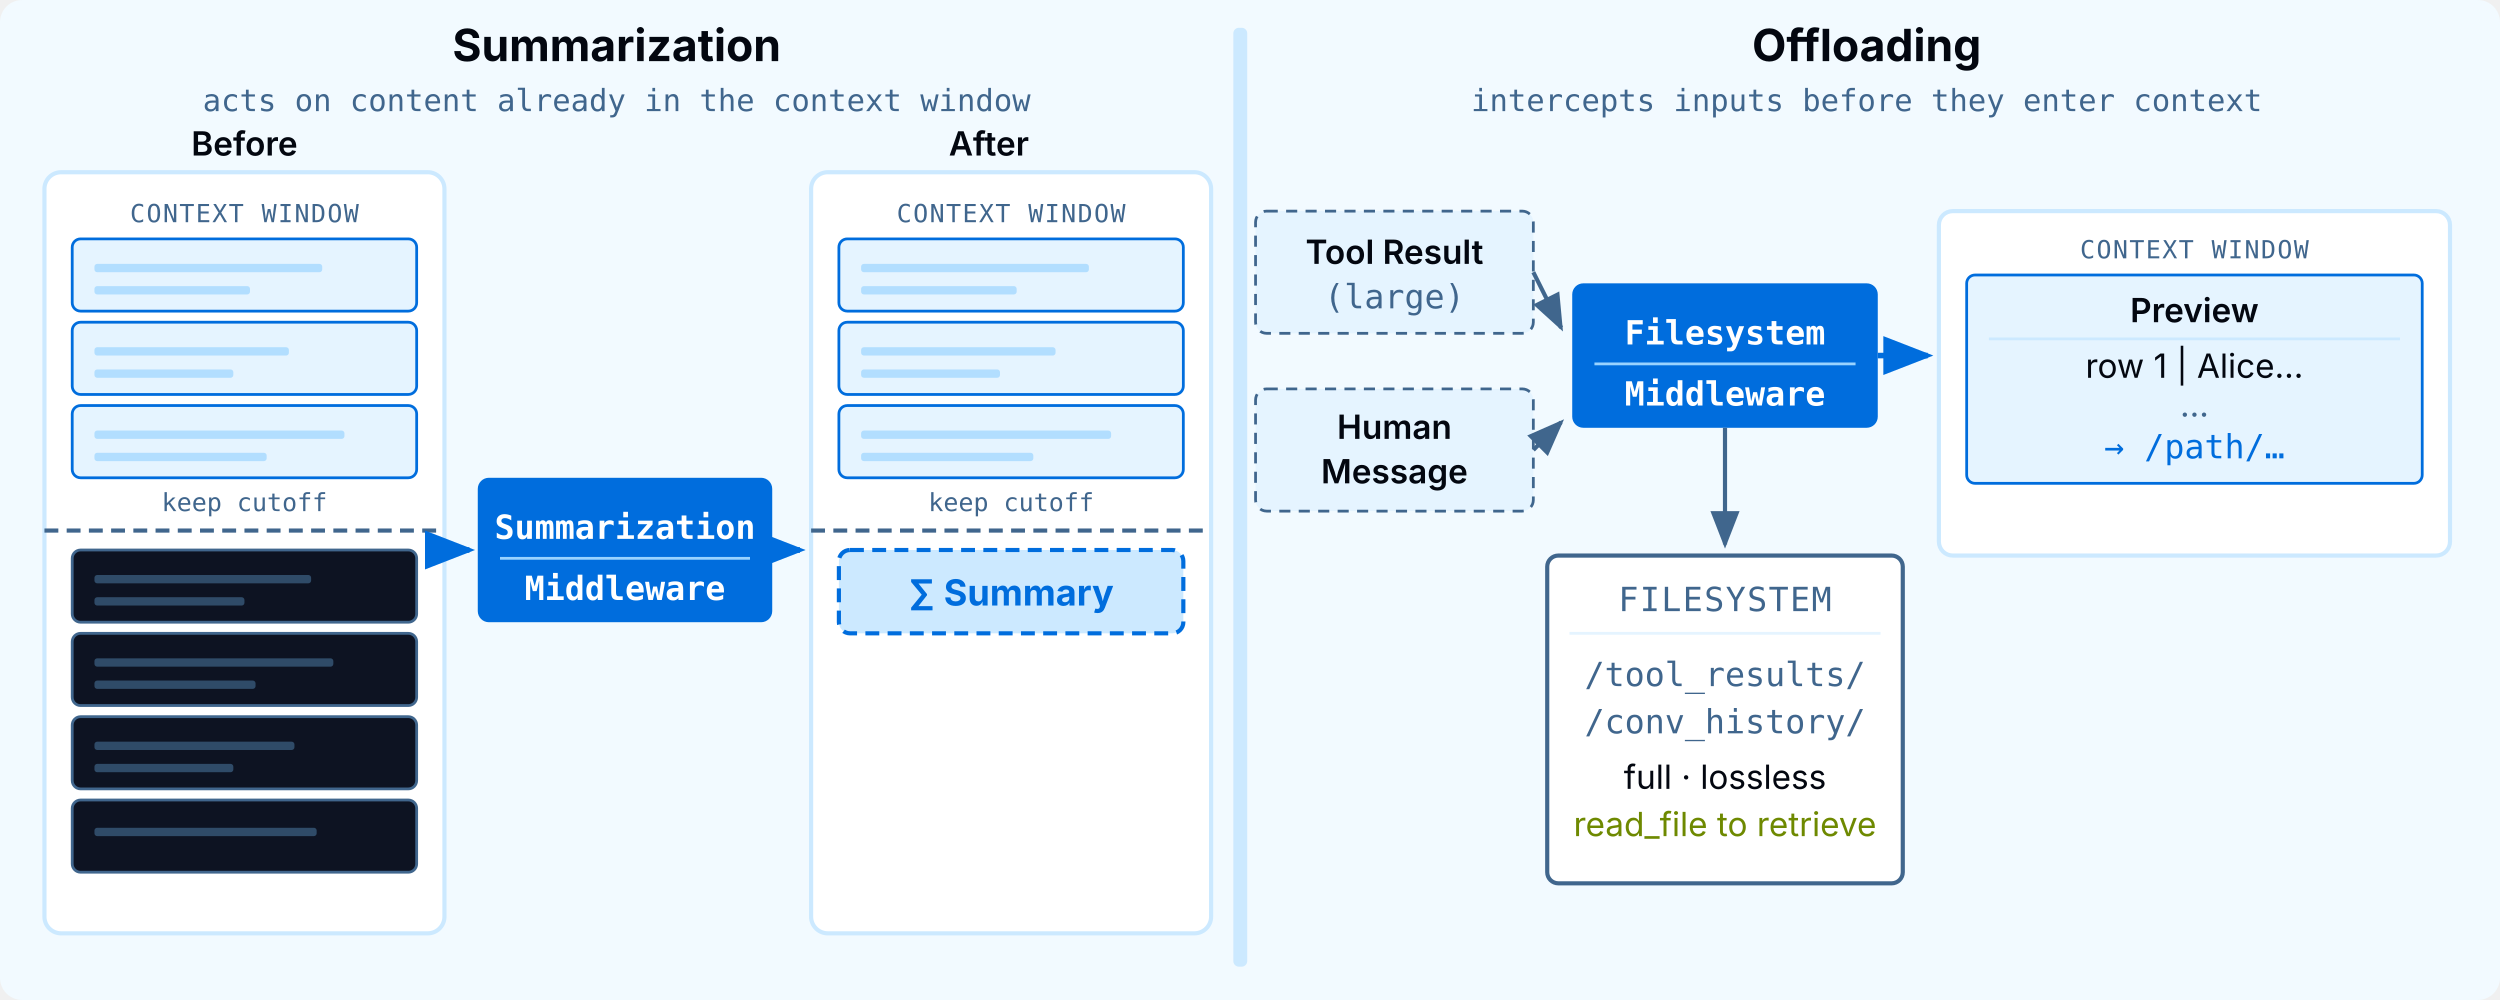
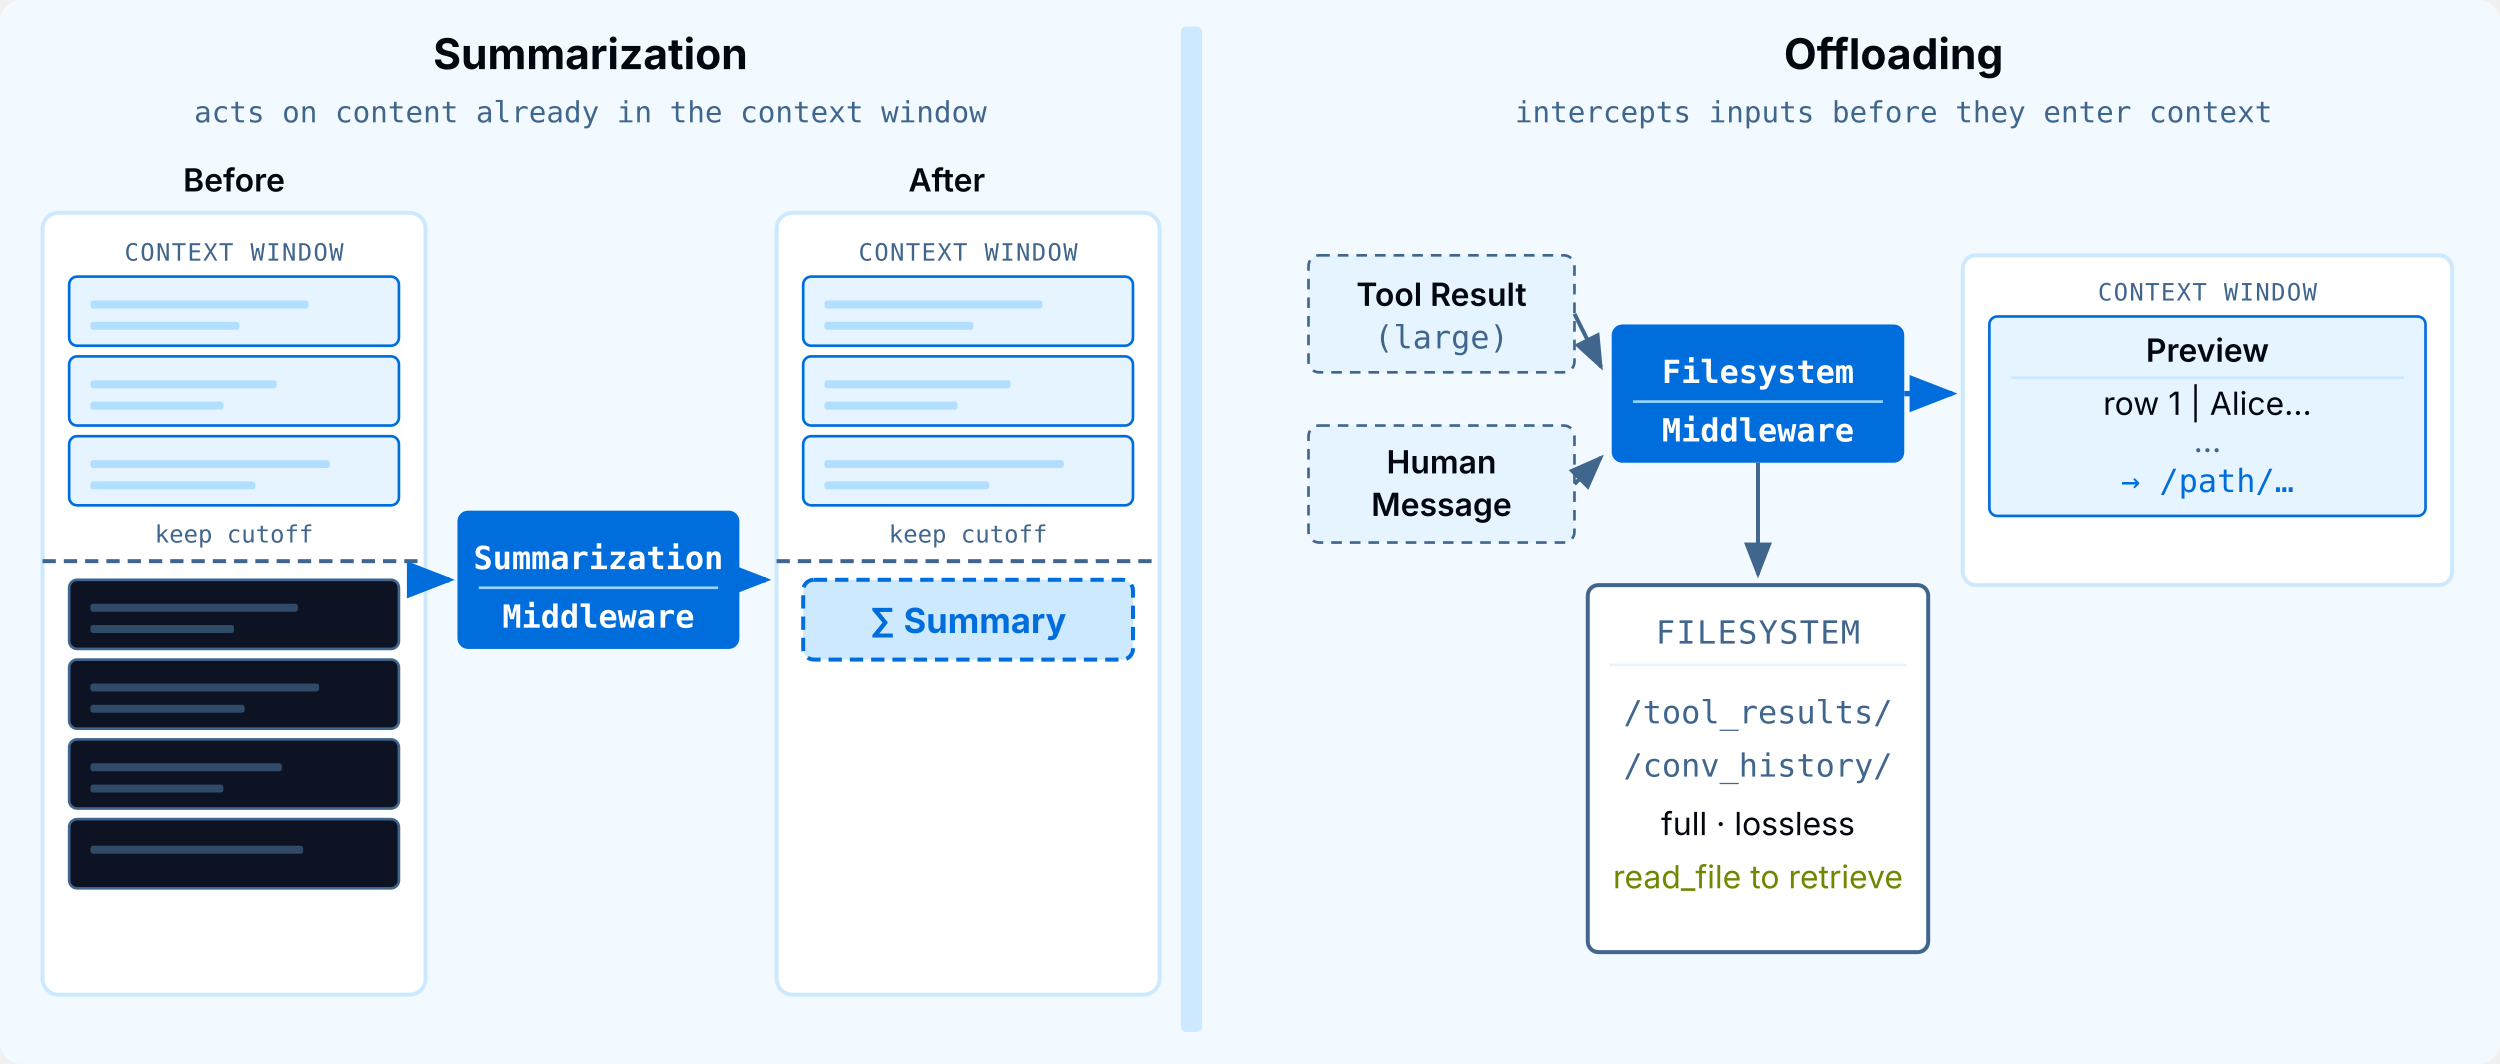
- <svg xmlns="http://www.w3.org/2000/svg" width="900" height="360" font-family="'Inter', -apple-system, BlinkMacSystemFont, 'Segoe UI', sans-serif">
-   <rect width="900" height="360" fill="#F2FAFF" rx="8" />
+ <svg xmlns="http://www.w3.org/2000/svg" width="940" height="400" font-family="'Inter', -apple-system, BlinkMacSystemFont, 'Segoe UI', sans-serif">
+   <rect width="940" height="400" fill="#F2FAFF" rx="8" />
  <defs>
    <marker id="arr-blue" markerWidth="9" markerHeight="7" refX="8" refY="3.5" orient="auto">
      <polygon points="0,0 9,3.5 0,7" fill="#006DDD" />
    </marker>
    <marker id="arr-mid" markerWidth="9" markerHeight="7" refX="8" refY="3.5" orient="auto">
      <polygon points="0,0 9,3.5 0,7" fill="#40668D" />
    </marker>
  </defs>
-   <rect x="444" y="10" width="5" height="338" rx="2" fill="#CCE9FF" />
-   <text x="222" y="22" text-anchor="middle" font-size="16" font-weight="700" fill="#030710">Summarization</text>
-   <text x="222" y="40" text-anchor="middle" font-size="11" fill="#40668D" font-family="'IBM Plex Mono', ui-monospace, SFMono-Regular, monospace">acts on content already in the context window</text>
-   <text x="88" y="56" text-anchor="middle" font-size="12" font-weight="600" fill="#030710">Before</text>
-   <text x="356" y="56" text-anchor="middle" font-size="12" font-weight="600" fill="#030710">After</text>
-   <rect x="16" y="62" width="144" height="274" rx="6" fill="#FFFFFF" stroke="#CCE9FF" stroke-width="1.5" />
-   <text x="88" y="80" text-anchor="middle" font-size="9" fill="#40668D" letter-spacing="0.5" font-family="'IBM Plex Mono', ui-monospace, SFMono-Regular, monospace">CONTEXT WINDOW</text>
-   <rect x="26" y="86" width="124" height="26" rx="3" fill="#E5F4FF" stroke="#006DDD" stroke-width="1" />
-   <rect x="34" y="95" width="82" height="3" rx="1" fill="#B2DEFF" />
-   <rect x="34" y="103" width="56" height="3" rx="1" fill="#B2DEFF" />
-   <rect x="26" y="116" width="124" height="26" rx="3" fill="#E5F4FF" stroke="#006DDD" stroke-width="1" />
-   <rect x="34" y="125" width="70" height="3" rx="1" fill="#B2DEFF" />
-   <rect x="34" y="133" width="50" height="3" rx="1" fill="#B2DEFF" />
-   <rect x="26" y="146" width="124" height="26" rx="3" fill="#E5F4FF" stroke="#006DDD" stroke-width="1" />
-   <rect x="34" y="155" width="90" height="3" rx="1" fill="#B2DEFF" />
-   <rect x="34" y="163" width="62" height="3" rx="1" fill="#B2DEFF" />
-   <text x="88" y="184" text-anchor="middle" font-size="9" fill="#40668D" font-family="'IBM Plex Mono', ui-monospace, SFMono-Regular, monospace">keep cutoff</text>
-   <line x1="16" y1="191" x2="160" y2="191" stroke="#40668D" stroke-width="1.5" stroke-dasharray="5,3" />
-   <rect x="26" y="198" width="124" height="26" rx="3" fill="#0D1322" stroke="#40668D" stroke-width="1" />
-   <rect x="34" y="207" width="78" height="3" rx="1" fill="#2F4B68" />
-   <rect x="34" y="215" width="54" height="3" rx="1" fill="#2F4B68" />
-   <rect x="26" y="228" width="124" height="26" rx="3" fill="#0D1322" stroke="#40668D" stroke-width="1" />
-   <rect x="34" y="237" width="86" height="3" rx="1" fill="#2F4B68" />
-   <rect x="34" y="245" width="58" height="3" rx="1" fill="#2F4B68" />
-   <rect x="26" y="258" width="124" height="26" rx="3" fill="#0D1322" stroke="#40668D" stroke-width="1" />
-   <rect x="34" y="267" width="72" height="3" rx="1" fill="#2F4B68" />
-   <rect x="34" y="275" width="50" height="3" rx="1" fill="#2F4B68" />
-   <rect x="26" y="288" width="124" height="26" rx="3" fill="#0D1322" stroke="#40668D" stroke-width="1" />
-   <rect x="34" y="298" width="80" height="3" rx="1" fill="#2F4B68" />
-   <line x1="160" y1="198" x2="169" y2="198" stroke="#006DDD" stroke-width="2" marker-end="url(#arr-blue)" />
-   <line x1="279" y1="198" x2="288" y2="198" stroke="#006DDD" stroke-width="2" marker-end="url(#arr-blue)" />
-   <rect x="172" y="172" width="106" height="52" rx="4" fill="#006DDD" />
-   <text x="225" y="194" text-anchor="middle" font-size="12" font-weight="700" fill="#FFFFFF" font-family="'IBM Plex Mono', ui-monospace, SFMono-Regular, monospace">Summarization</text>
-   <line x1="180" y1="201" x2="270" y2="201" stroke="#99D3FF" stroke-width="1" />
-   <text x="225" y="216" text-anchor="middle" font-size="12" font-weight="700" fill="#FFFFFF" font-family="'IBM Plex Mono', ui-monospace, SFMono-Regular, monospace">Middleware</text>
-   <rect x="292" y="62" width="144" height="274" rx="6" fill="#FFFFFF" stroke="#CCE9FF" stroke-width="1.5" />
-   <text x="364" y="80" text-anchor="middle" font-size="9" fill="#40668D" letter-spacing="0.5" font-family="'IBM Plex Mono', ui-monospace, SFMono-Regular, monospace">CONTEXT WINDOW</text>
-   <rect x="302" y="86" width="124" height="26" rx="3" fill="#E5F4FF" stroke="#006DDD" stroke-width="1" />
-   <rect x="310" y="95" width="82" height="3" rx="1" fill="#B2DEFF" />
-   <rect x="310" y="103" width="56" height="3" rx="1" fill="#B2DEFF" />
-   <rect x="302" y="116" width="124" height="26" rx="3" fill="#E5F4FF" stroke="#006DDD" stroke-width="1" />
-   <rect x="310" y="125" width="70" height="3" rx="1" fill="#B2DEFF" />
-   <rect x="310" y="133" width="50" height="3" rx="1" fill="#B2DEFF" />
-   <rect x="302" y="146" width="124" height="26" rx="3" fill="#E5F4FF" stroke="#006DDD" stroke-width="1" />
-   <rect x="310" y="155" width="90" height="3" rx="1" fill="#B2DEFF" />
-   <rect x="310" y="163" width="62" height="3" rx="1" fill="#B2DEFF" />
-   <text x="364" y="184" text-anchor="middle" font-size="9" fill="#40668D" font-family="'IBM Plex Mono', ui-monospace, SFMono-Regular, monospace">keep cutoff</text>
-   <line x1="292" y1="191" x2="436" y2="191" stroke="#40668D" stroke-width="1.5" stroke-dasharray="5,3" />
-   <rect x="302" y="198" width="124" height="30" rx="4" fill="#CCE9FF" stroke="#006DDD" stroke-width="1.5" stroke-dasharray="5,3" />
-   <text x="364" y="218" text-anchor="middle" font-size="13" font-weight="700" fill="#006DDD">∑ Summary</text>
-   <text x="672" y="22" text-anchor="middle" font-size="16" font-weight="700" fill="#030710">Offloading</text>
-   <text x="672" y="40" text-anchor="middle" font-size="11" fill="#40668D" font-family="'IBM Plex Mono', ui-monospace, SFMono-Regular, monospace">intercepts inputs before they enter context</text>
-   <rect x="452" y="76" width="100" height="44" rx="4" fill="#E5F4FF" stroke="#40668D" stroke-width="1" stroke-dasharray="4,3" />
-   <text x="502" y="95" text-anchor="middle" font-size="12" font-weight="600" fill="#030710">Tool Result</text>
-   <text x="502" y="111" text-anchor="middle" font-size="12" fill="#40668D" font-family="'IBM Plex Mono', ui-monospace, SFMono-Regular, monospace">(large)</text>
-   <rect x="452" y="140" width="100" height="44" rx="4" fill="#E5F4FF" stroke="#40668D" stroke-width="1" stroke-dasharray="4,3" />
-   <text x="502" y="158" text-anchor="middle" font-size="12" font-weight="600" fill="#030710">Human</text>
-   <text x="502" y="174" text-anchor="middle" font-size="12" font-weight="600" fill="#030710">Message</text>
-   <line x1="552" y1="98" x2="562" y2="118" stroke="#40668D" stroke-width="1.5" marker-end="url(#arr-mid)" />
-   <line x1="552" y1="162" x2="562" y2="152" stroke="#40668D" stroke-width="1.5" marker-end="url(#arr-mid)" />
-   <rect x="566" y="102" width="110" height="52" rx="4" fill="#006DDD" />
-   <text x="621" y="124" text-anchor="middle" font-size="12" font-weight="700" fill="#FFFFFF" font-family="'IBM Plex Mono', ui-monospace, SFMono-Regular, monospace">Filesystem</text>
-   <line x1="574" y1="131" x2="668" y2="131" stroke="#99D3FF" stroke-width="1" />
-   <text x="621" y="146" text-anchor="middle" font-size="12" font-weight="700" fill="#FFFFFF" font-family="'IBM Plex Mono', ui-monospace, SFMono-Regular, monospace">Middleware</text>
-   <line x1="676" y1="128" x2="694" y2="128" stroke="#006DDD" stroke-width="2" marker-end="url(#arr-blue)" />
-   <rect x="698" y="76" width="184" height="124" rx="5" fill="#FFFFFF" stroke="#CCE9FF" stroke-width="1.5" />
-   <text x="790" y="93" text-anchor="middle" font-size="9" fill="#40668D" letter-spacing="0.5" font-family="'IBM Plex Mono', ui-monospace, SFMono-Regular, monospace">CONTEXT WINDOW</text>
-   <rect x="708" y="99" width="164" height="75" rx="3" fill="#E5F4FF" stroke="#006DDD" stroke-width="1" />
-   <text x="790" y="116" text-anchor="middle" font-size="12" font-weight="600" fill="#030710">Preview</text>
-   <line x1="716" y1="122" x2="864" y2="122" stroke="#CCE9FF" stroke-width="1" />
-   <text x="790" y="136" text-anchor="middle" font-size="12" fill="#030710">row 1 | Alice...</text>
-   <text x="790" y="150" text-anchor="middle" font-size="12" fill="#40668D">...</text>
-   <text x="790" y="165" text-anchor="middle" font-size="12" fill="#006DDD" font-family="'IBM Plex Mono', ui-monospace, SFMono-Regular, monospace">→ /path/…</text>
-   <line x1="621" y1="154" x2="621" y2="196" stroke="#40668D" stroke-width="1.5" marker-end="url(#arr-mid)" />
-   <rect x="557" y="200" width="128" height="118" rx="4" fill="#FFFFFF" stroke="#40668D" stroke-width="1.5" />
-   <text x="621" y="220" text-anchor="middle" font-size="12" fill="#40668D" letter-spacing="0.5" font-family="'IBM Plex Mono', ui-monospace, SFMono-Regular, monospace">FILESYSTEM</text>
-   <line x1="565" y1="228" x2="677" y2="228" stroke="#E5F4FF" stroke-width="1" />
-   <text x="621" y="247" text-anchor="middle" font-size="12" fill="#40668D" font-family="'IBM Plex Mono', ui-monospace, SFMono-Regular, monospace">/tool_results/</text>
-   <text x="621" y="264" text-anchor="middle" font-size="12" fill="#40668D" font-family="'IBM Plex Mono', ui-monospace, SFMono-Regular, monospace">/conv_history/</text>
-   <text x="621" y="284" text-anchor="middle" font-size="12" fill="#030710">full · lossless</text>
-   <text x="621" y="301" text-anchor="middle" font-size="12" fill="#6E8900">read_file to retrieve</text>
+   <rect x="444" y="10" width="8" height="378" rx="2" fill="#CCE9FF" />
+   <text x="222" y="26" text-anchor="middle" font-size="16" font-weight="700" fill="#030710">Summarization</text>
+   <text x="222" y="46" text-anchor="middle" font-size="11" fill="#40668D" font-family="'IBM Plex Mono', ui-monospace, SFMono-Regular, monospace">acts on content already in the context window</text>
+   <text x="88" y="72" text-anchor="middle" font-size="12" font-weight="600" fill="#030710">Before</text>
+   <text x="356" y="72" text-anchor="middle" font-size="12" font-weight="600" fill="#030710">After</text>
+   <rect x="16" y="80" width="144" height="294" rx="6" fill="#FFFFFF" stroke="#CCE9FF" stroke-width="1.5" />
+   <text x="88" y="98" text-anchor="middle" font-size="9" fill="#40668D" letter-spacing="0.5" font-family="'IBM Plex Mono', ui-monospace, SFMono-Regular, monospace">CONTEXT WINDOW</text>
+   <rect x="26" y="104" width="124" height="26" rx="3" fill="#E5F4FF" stroke="#006DDD" stroke-width="1" />
+   <rect x="34" y="113" width="82" height="3" rx="1" fill="#B2DEFF" />
+   <rect x="34" y="121" width="56" height="3" rx="1" fill="#B2DEFF" />
+   <rect x="26" y="134" width="124" height="26" rx="3" fill="#E5F4FF" stroke="#006DDD" stroke-width="1" />
+   <rect x="34" y="143" width="70" height="3" rx="1" fill="#B2DEFF" />
+   <rect x="34" y="151" width="50" height="3" rx="1" fill="#B2DEFF" />
+   <rect x="26" y="164" width="124" height="26" rx="3" fill="#E5F4FF" stroke="#006DDD" stroke-width="1" />
+   <rect x="34" y="173" width="90" height="3" rx="1" fill="#B2DEFF" />
+   <rect x="34" y="181" width="62" height="3" rx="1" fill="#B2DEFF" />
+   <text x="88" y="204" text-anchor="middle" font-size="9" fill="#40668D" font-family="'IBM Plex Mono', ui-monospace, SFMono-Regular, monospace">keep cutoff</text>
+   <line x1="16" y1="211" x2="160" y2="211" stroke="#40668D" stroke-width="1.5" stroke-dasharray="5,3" />
+   <rect x="26" y="218" width="124" height="26" rx="3" fill="#0D1322" stroke="#40668D" stroke-width="1" />
+   <rect x="34" y="227" width="78" height="3" rx="1" fill="#2F4B68" />
+   <rect x="34" y="235" width="54" height="3" rx="1" fill="#2F4B68" />
+   <rect x="26" y="248" width="124" height="26" rx="3" fill="#0D1322" stroke="#40668D" stroke-width="1" />
+   <rect x="34" y="257" width="86" height="3" rx="1" fill="#2F4B68" />
+   <rect x="34" y="265" width="58" height="3" rx="1" fill="#2F4B68" />
+   <rect x="26" y="278" width="124" height="26" rx="3" fill="#0D1322" stroke="#40668D" stroke-width="1" />
+   <rect x="34" y="287" width="72" height="3" rx="1" fill="#2F4B68" />
+   <rect x="34" y="295" width="50" height="3" rx="1" fill="#2F4B68" />
+   <rect x="26" y="308" width="124" height="26" rx="3" fill="#0D1322" stroke="#40668D" stroke-width="1" />
+   <rect x="34" y="318" width="80" height="3" rx="1" fill="#2F4B68" />
+   <line x1="160" y1="218" x2="169" y2="218" stroke="#006DDD" stroke-width="2" marker-end="url(#arr-blue)" />
+   <line x1="279" y1="218" x2="288" y2="218" stroke="#006DDD" stroke-width="2" marker-end="url(#arr-blue)" />
+   <rect x="172" y="192" width="106" height="52" rx="4" fill="#006DDD" />
+   <text x="225" y="214" text-anchor="middle" font-size="12" font-weight="700" fill="#FFFFFF" font-family="'IBM Plex Mono', ui-monospace, SFMono-Regular, monospace">Summarization</text>
+   <line x1="180" y1="221" x2="270" y2="221" stroke="#99D3FF" stroke-width="1" />
+   <text x="225" y="236" text-anchor="middle" font-size="12" font-weight="700" fill="#FFFFFF" font-family="'IBM Plex Mono', ui-monospace, SFMono-Regular, monospace">Middleware</text>
+   <rect x="292" y="80" width="144" height="294" rx="6" fill="#FFFFFF" stroke="#CCE9FF" stroke-width="1.5" />
+   <text x="364" y="98" text-anchor="middle" font-size="9" fill="#40668D" letter-spacing="0.5" font-family="'IBM Plex Mono', ui-monospace, SFMono-Regular, monospace">CONTEXT WINDOW</text>
+   <rect x="302" y="104" width="124" height="26" rx="3" fill="#E5F4FF" stroke="#006DDD" stroke-width="1" />
+   <rect x="310" y="113" width="82" height="3" rx="1" fill="#B2DEFF" />
+   <rect x="310" y="121" width="56" height="3" rx="1" fill="#B2DEFF" />
+   <rect x="302" y="134" width="124" height="26" rx="3" fill="#E5F4FF" stroke="#006DDD" stroke-width="1" />
+   <rect x="310" y="143" width="70" height="3" rx="1" fill="#B2DEFF" />
+   <rect x="310" y="151" width="50" height="3" rx="1" fill="#B2DEFF" />
+   <rect x="302" y="164" width="124" height="26" rx="3" fill="#E5F4FF" stroke="#006DDD" stroke-width="1" />
+   <rect x="310" y="173" width="90" height="3" rx="1" fill="#B2DEFF" />
+   <rect x="310" y="181" width="62" height="3" rx="1" fill="#B2DEFF" />
+   <text x="364" y="204" text-anchor="middle" font-size="9" fill="#40668D" font-family="'IBM Plex Mono', ui-monospace, SFMono-Regular, monospace">keep cutoff</text>
+   <line x1="292" y1="211" x2="436" y2="211" stroke="#40668D" stroke-width="1.5" stroke-dasharray="5,3" />
+   <rect x="302" y="218" width="124" height="30" rx="4" fill="#CCE9FF" stroke="#006DDD" stroke-width="1.5" stroke-dasharray="5,3" />
+   <text x="364" y="238" text-anchor="middle" font-size="13" font-weight="700" fill="#006DDD">∑ Summary</text>
+   <text x="712" y="26" text-anchor="middle" font-size="16" font-weight="700" fill="#030710">Offloading</text>
+   <text x="712" y="46" text-anchor="middle" font-size="11" fill="#40668D" font-family="'IBM Plex Mono', ui-monospace, SFMono-Regular, monospace">intercepts inputs before they enter context</text>
+   <rect x="492" y="96" width="100" height="44" rx="4" fill="#E5F4FF" stroke="#40668D" stroke-width="1" stroke-dasharray="4,3" />
+   <text x="542" y="115" text-anchor="middle" font-size="12" font-weight="600" fill="#030710">Tool Result</text>
+   <text x="542" y="131" text-anchor="middle" font-size="12" fill="#40668D" font-family="'IBM Plex Mono', ui-monospace, SFMono-Regular, monospace">(large)</text>
+   <rect x="492" y="160" width="100" height="44" rx="4" fill="#E5F4FF" stroke="#40668D" stroke-width="1" stroke-dasharray="4,3" />
+   <text x="542" y="178" text-anchor="middle" font-size="12" font-weight="600" fill="#030710">Human</text>
+   <text x="542" y="194" text-anchor="middle" font-size="12" font-weight="600" fill="#030710">Message</text>
+   <line x1="592" y1="118" x2="602" y2="138" stroke="#40668D" stroke-width="1.5" marker-end="url(#arr-mid)" />
+   <line x1="592" y1="182" x2="602" y2="172" stroke="#40668D" stroke-width="1.5" marker-end="url(#arr-mid)" />
+   <rect x="606" y="122" width="110" height="52" rx="4" fill="#006DDD" />
+   <text x="661" y="144" text-anchor="middle" font-size="12" font-weight="700" fill="#FFFFFF" font-family="'IBM Plex Mono', ui-monospace, SFMono-Regular, monospace">Filesystem</text>
+   <line x1="614" y1="151" x2="708" y2="151" stroke="#99D3FF" stroke-width="1" />
+   <text x="661" y="166" text-anchor="middle" font-size="12" font-weight="700" fill="#FFFFFF" font-family="'IBM Plex Mono', ui-monospace, SFMono-Regular, monospace">Middleware</text>
+   <line x1="716" y1="148" x2="734" y2="148" stroke="#006DDD" stroke-width="2" marker-end="url(#arr-blue)" />
+   <rect x="738" y="96" width="184" height="124" rx="5" fill="#FFFFFF" stroke="#CCE9FF" stroke-width="1.5" />
+   <text x="830" y="113" text-anchor="middle" font-size="9" fill="#40668D" letter-spacing="0.5" font-family="'IBM Plex Mono', ui-monospace, SFMono-Regular, monospace">CONTEXT WINDOW</text>
+   <rect x="748" y="119" width="164" height="75" rx="3" fill="#E5F4FF" stroke="#006DDD" stroke-width="1" />
+   <text x="830" y="136" text-anchor="middle" font-size="12" font-weight="600" fill="#030710">Preview</text>
+   <line x1="756" y1="142" x2="904" y2="142" stroke="#CCE9FF" stroke-width="1" />
+   <text x="830" y="156" text-anchor="middle" font-size="12" fill="#030710">row 1 | Alice...</text>
+   <text x="830" y="170" text-anchor="middle" font-size="12" fill="#40668D">...</text>
+   <text x="830" y="185" text-anchor="middle" font-size="12" fill="#006DDD" font-family="'IBM Plex Mono', ui-monospace, SFMono-Regular, monospace">→ /path/…</text>
+   <line x1="661" y1="174" x2="661" y2="216" stroke="#40668D" stroke-width="1.5" marker-end="url(#arr-mid)" />
+   <rect x="597" y="220" width="128" height="138" rx="4" fill="#FFFFFF" stroke="#40668D" stroke-width="1.5" />
+   <text x="661" y="242" text-anchor="middle" font-size="12" fill="#40668D" letter-spacing="0.5" font-family="'IBM Plex Mono', ui-monospace, SFMono-Regular, monospace">FILESYSTEM</text>
+   <line x1="605" y1="250" x2="717" y2="250" stroke="#E5F4FF" stroke-width="1" />
+   <text x="661" y="272" text-anchor="middle" font-size="12" fill="#40668D" font-family="'IBM Plex Mono', ui-monospace, SFMono-Regular, monospace">/tool_results/</text>
+   <text x="661" y="292" text-anchor="middle" font-size="12" fill="#40668D" font-family="'IBM Plex Mono', ui-monospace, SFMono-Regular, monospace">/conv_history/</text>
+   <text x="661" y="314" text-anchor="middle" font-size="12" fill="#030710">full · lossless</text>
+   <text x="661" y="334" text-anchor="middle" font-size="12" fill="#6E8900">read_file to retrieve</text>
</svg>
